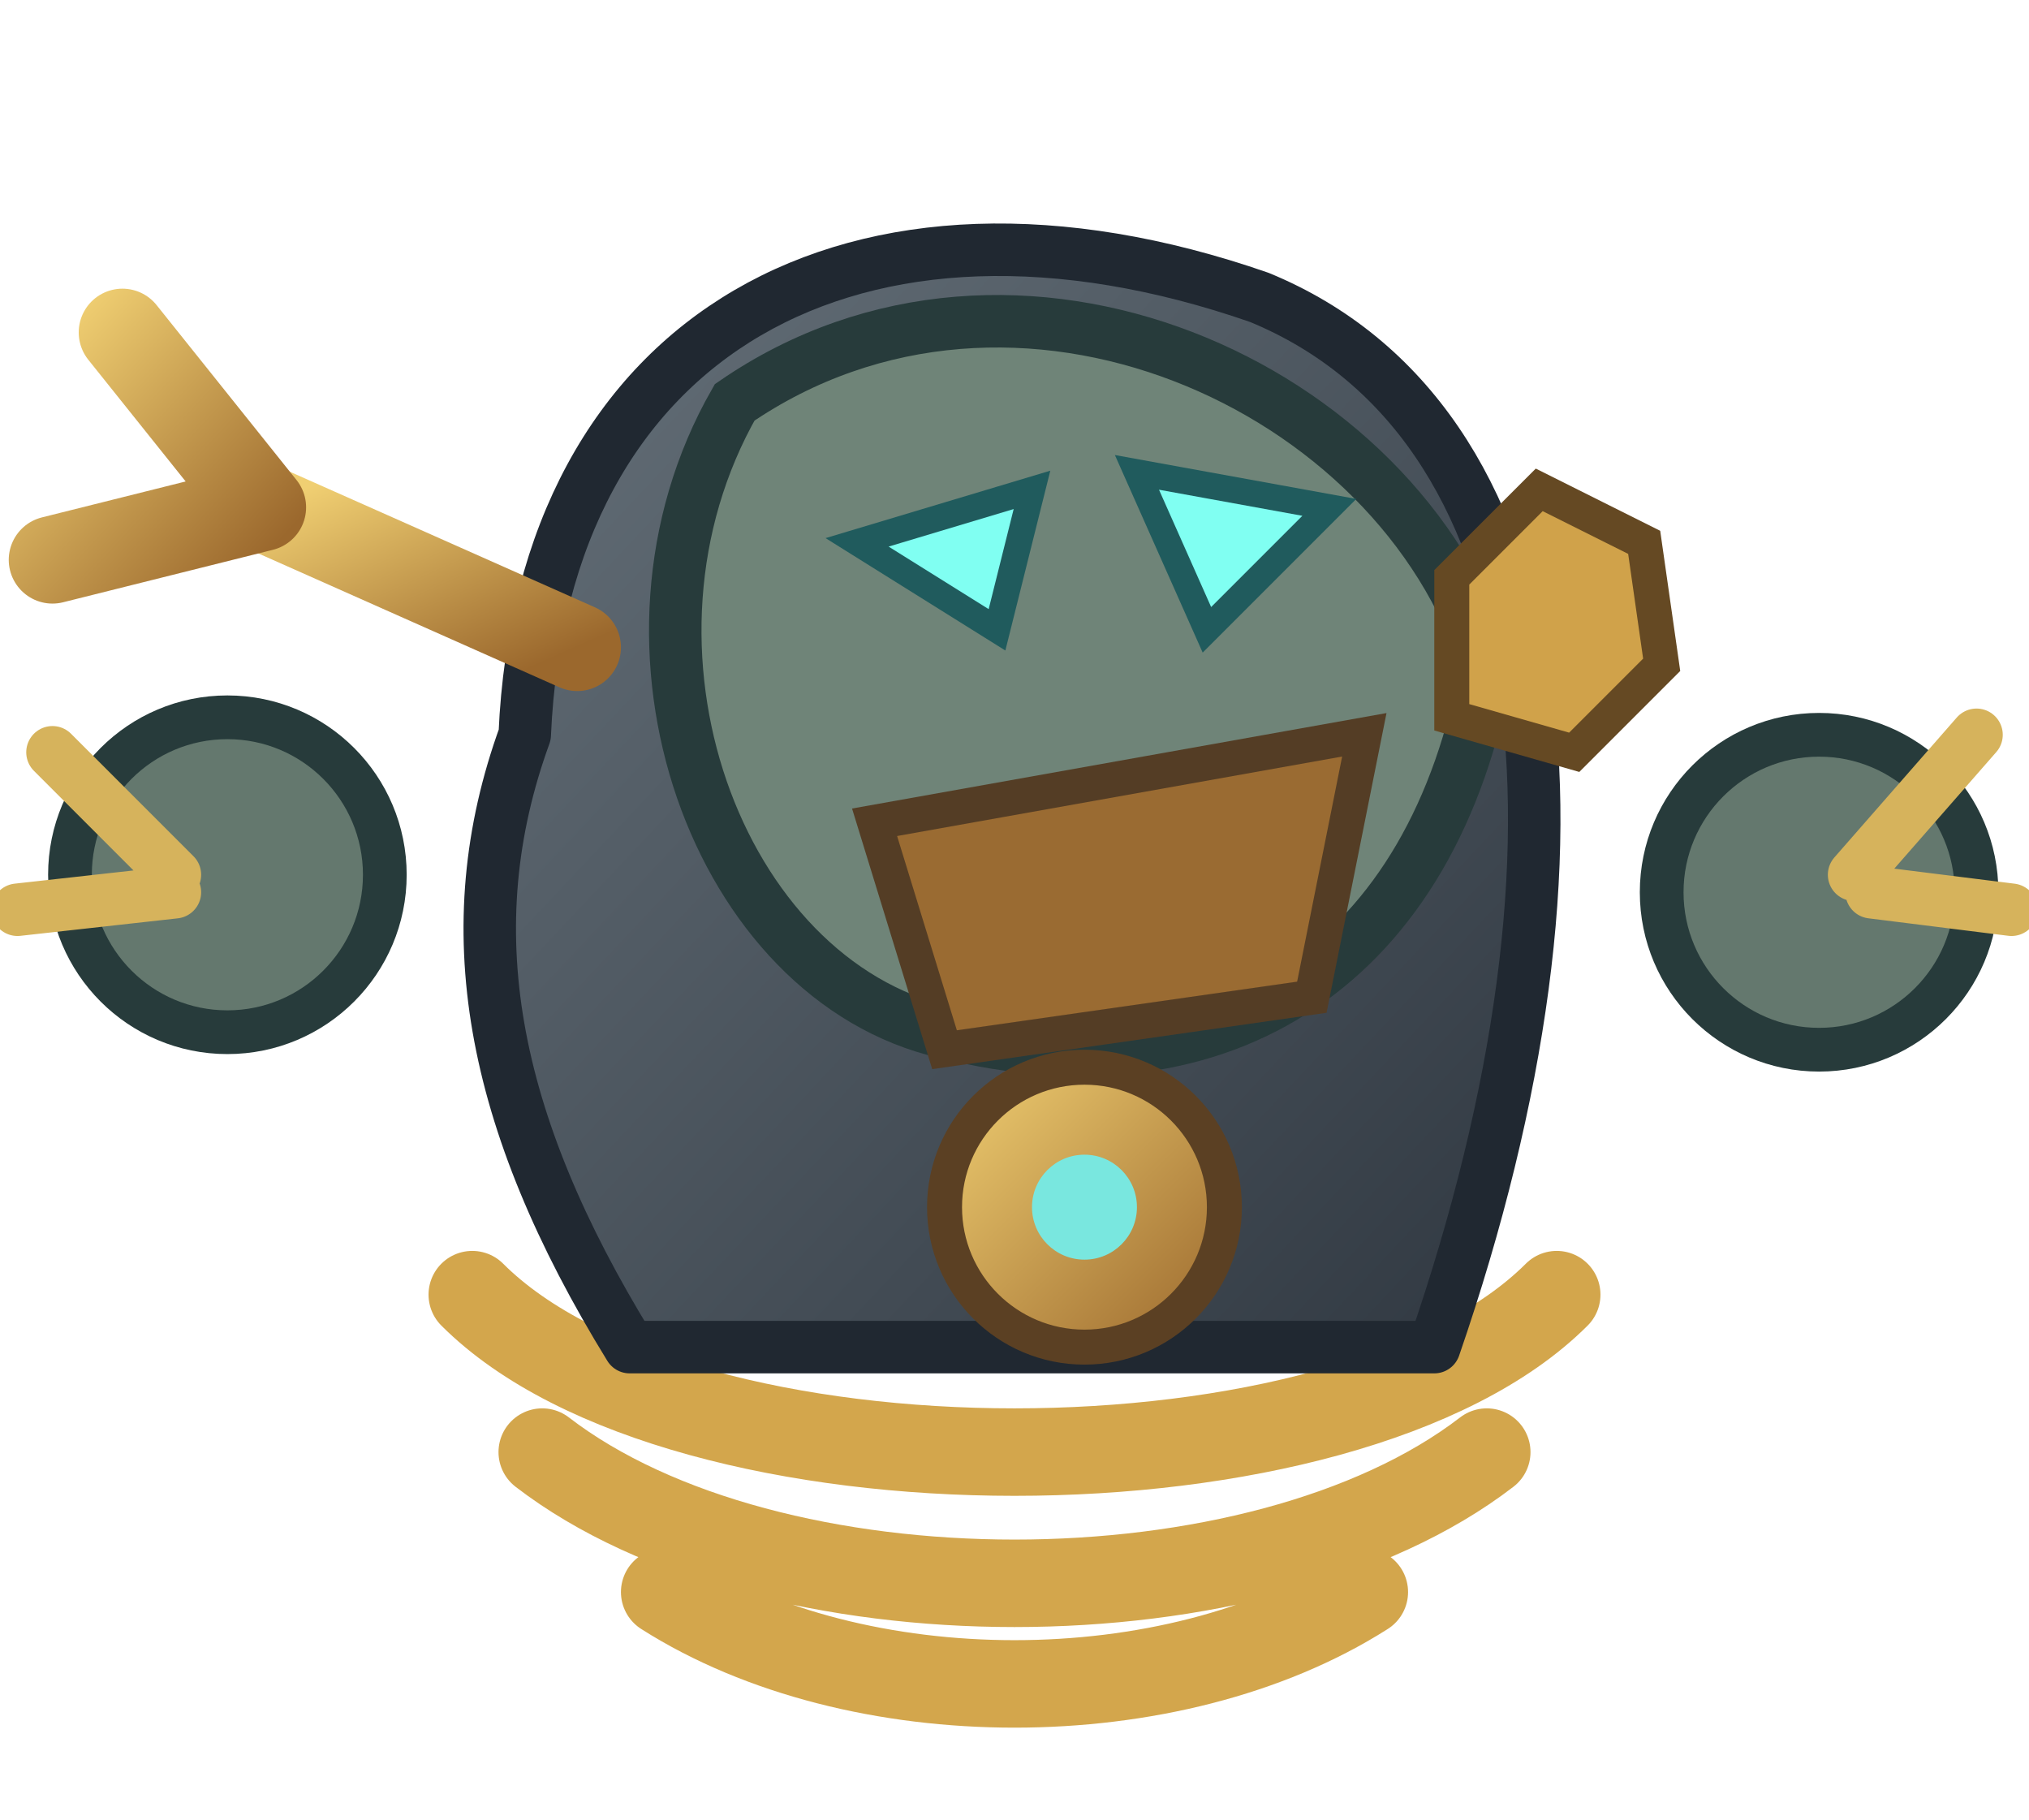
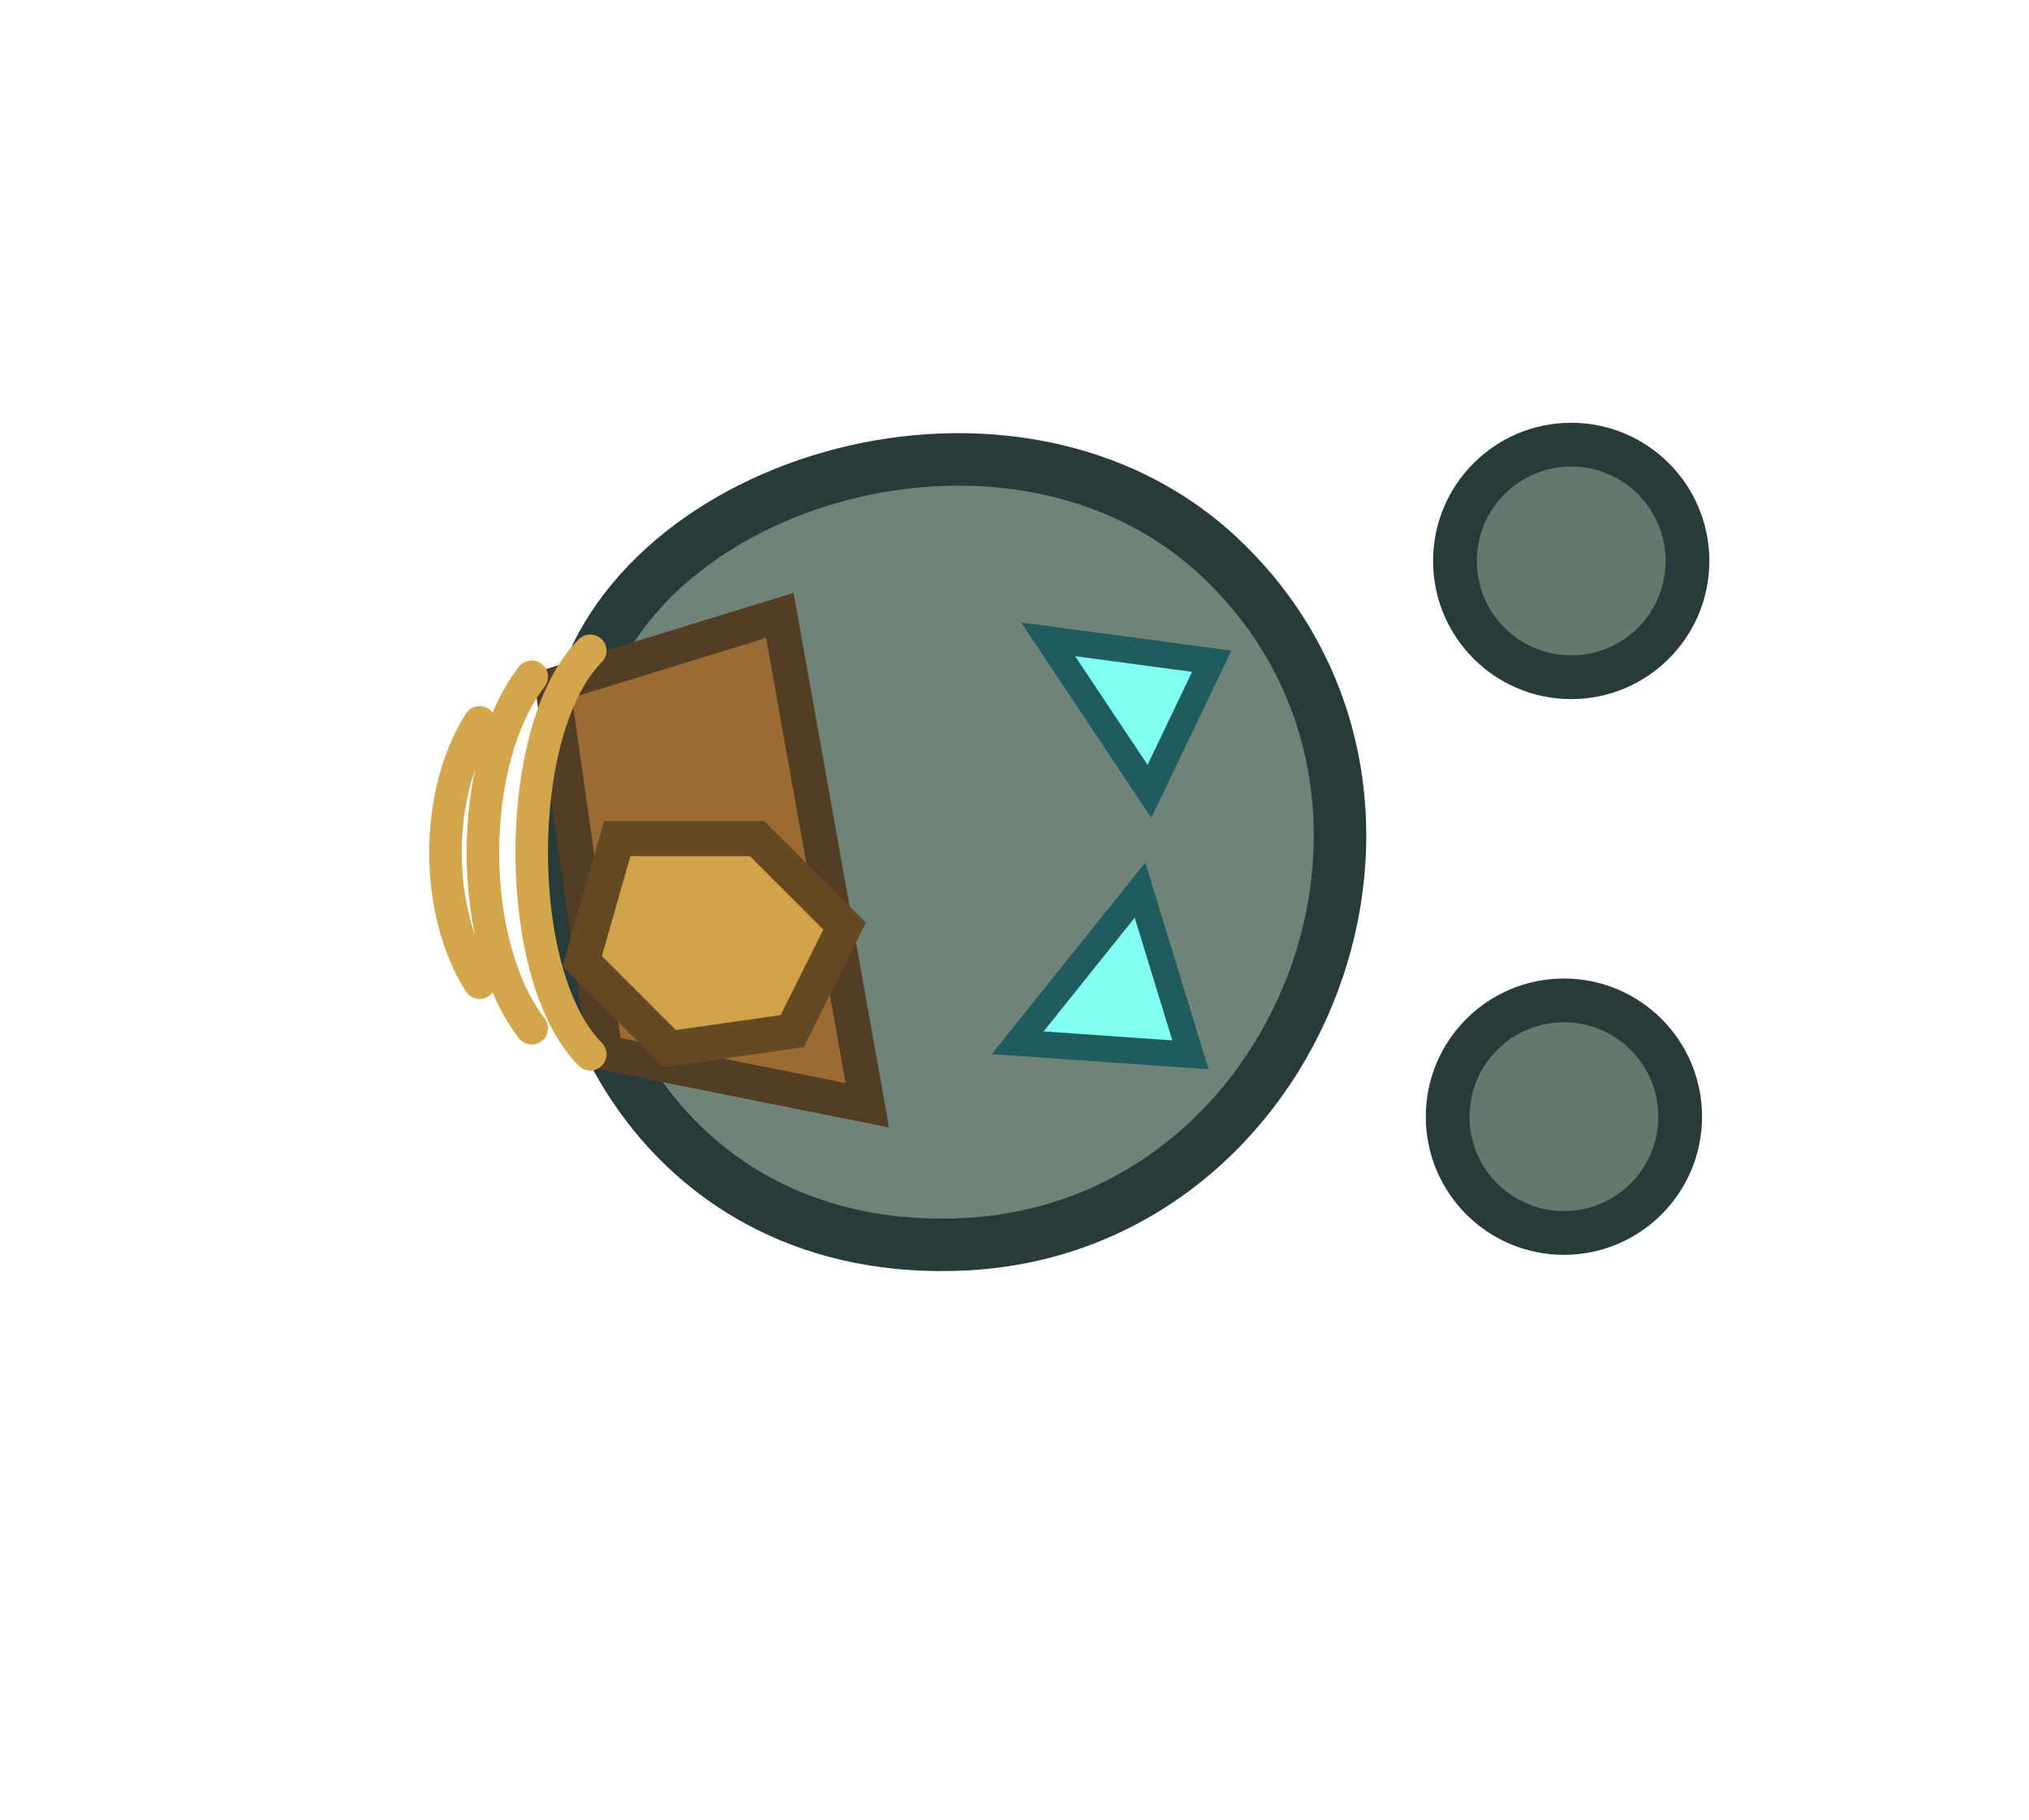
- <svg xmlns="http://www.w3.org/2000/svg" viewBox="-58 -52 116 104" role="img" aria-labelledby="title description">
+ <svg xmlns="http://www.w3.org/2000/svg" viewBox="-58 -52 116 104" role="img" aria-labelledby="title description" version="1.1" id="svg4">
  <defs id="springjack-definitions">
    <linearGradient id="springjack-coat-gradient" x1="0" y1="0" x2="1" y2="1">
-       <stop offset="0" stop-color="#66717a" />
-       <stop offset="1" stop-color="#303841" />
+       <stop offset="0" stop-color="#66717a" id="stop1" />
+       <stop offset="1" stop-color="#303841" id="stop2" />
    </linearGradient>
    <linearGradient id="springjack-brass-gradient" x1="0" y1="0" x2="1" y2="1">
-       <stop offset="0" stop-color="#f0cf72" />
-       <stop offset="1" stop-color="#9b682d" />
+       <stop offset="0" stop-color="#f0cf72" id="stop3" />
+       <stop offset="1" stop-color="#9b682d" id="stop4" />
    </linearGradient>
  </defs>
  <g id="springjack-zombie">
-     <g id="wound-spring" fill="none" stroke="#d3a64c" stroke-width="5" stroke-linecap="round">
-       <path id="spring-coil" d="M-31 22c12 12 50 12 62 0M-27 31c13 10 41 10 54 0M-20 39c11 7 29 7 40 0" />
+     <path id="face" d="M 11.761,-20.119 C 26.006,-6.672 16.514,18.102 -2.768,19.116 -20.007,20.023 -28.814,4.383 -24.945,-11.649 c 3.13,-12.969 24.981,-19.539 36.706,-8.47 z" fill="#6f8478" stroke="#273b3b" stroke-width="3" />
+     <path id="jaw-plate" d="m -13.415,-16.825 5,28 -15,-3 -3,-21 z" fill="#9a6b32" stroke="#543d25" stroke-width="2" />
+     <g id="aether-eyes" fill="#80fff2" stroke="#205b5d" stroke-width="1.5" transform="rotate(90,-3.618328,-11.5022)">
+       <path id="left-eye" d="m -7.572,-17.045 8.688,-5.79 -7.438,-3.561 z" />
+       <path id="right-eye" d="m 6.76,-22.295 8.726,6.99 0.691,-9.875 z" />
    </g>
-     <path id="coat" d="M-28-10C-27-33-9-43 14-35 31-28 34-4 24 25H-22C-30 12-32 1-28-10Z" fill="url(#springjack-coat-gradient)" stroke="#202831" stroke-width="3" stroke-linejoin="round" />
-     <path id="face" d="M-16-29C0-40 22-30 27-14 24 3 12 11-4 7-17 4-24-15-16-29Z" fill="#6f8478" stroke="#273b3b" stroke-width="3" />
-     <path id="jaw-plate" d="M-8-5 20-10 17 5-4 8Z" fill="#9a6b32" stroke="#543d25" stroke-width="2" />
-     <g id="aether-eyes" fill="#80fff2" stroke="#205b5d" stroke-width="1.5">
-       <path id="left-eye" d="m-9-21 10-3-2 8Z" />
-       <path id="right-eye" d="m7-25 11 2-7 7Z" />
+     <path id="shoulder-gear" d="m -14.712,-4.064 5,5 -3,6 -7,1 -5,-5 2,-7 z" fill="#d0a24a" stroke="#654923" stroke-width="2" />
+     <g id="floating-hands" fill="#64786e" stroke="#273b3b" stroke-width="2.5" transform="rotate(90,13.56098,14.14911)">
+       <circle id="rear-hand" cx="-20.525" cy="-4.118" r="6.647" />
+       <circle id="rear-hand-4" cx="11.24" cy="-3.701" r="6.647" />
    </g>
-     <g id="wind-up-key" fill="none" stroke="url(#springjack-brass-gradient)" stroke-width="5" stroke-linecap="round" stroke-linejoin="round">
-       <path id="key-shaft" d="M-25-15-43-23" />
-       <path id="key-bow" d="m-43-23-8-10m8 10-12 3" />
+     <g id="wound-spring" fill="none" stroke="#d3a64c" stroke-width="5" stroke-linecap="round" transform="rotate(90,3.088663,-0.5592093)">
+       <path id="spring-coil" d="m -11.155,26.784 c 4.464,4.464 18.601,4.464 23.065,0 m -21.577,3.348 c 4.836,3.72 15.253,3.72 20.089,0 m -17.485,2.976 c 4.092,2.604 10.789,2.604 14.881,0" style="stroke-width:1.86" />
    </g>
-     <path id="shoulder-gear" d="m25-19 5-5 6 3 1 7-5 5-7-2Z" fill="#d0a24a" stroke="#654923" stroke-width="2" />
-     <g id="floating-hands" fill="#64786e" stroke="#273b3b" stroke-width="2.5">
-       <circle id="rear-hand" cx="-45" cy="-2" r="9" />
-       <circle id="front-hand" cx="46" cy="-1" r="9" />
-     </g>
-     <g id="claws" fill="none" stroke="#d6b35c" stroke-width="3" stroke-linecap="round">
-       <path id="rear-claw" d="m-48-2-7-7m7 8-9 1" />
-       <path id="front-claw" d="m48-2 7-8m-6 9 8 1" />
-     </g>
-     <circle id="chest-cog" cx="4" cy="17" r="8" fill="url(#springjack-brass-gradient)" stroke="#5b4023" stroke-width="2" />
-     <circle id="chest-axle" cx="4" cy="17" r="3" fill="#79e7df" />
  </g>
</svg>
